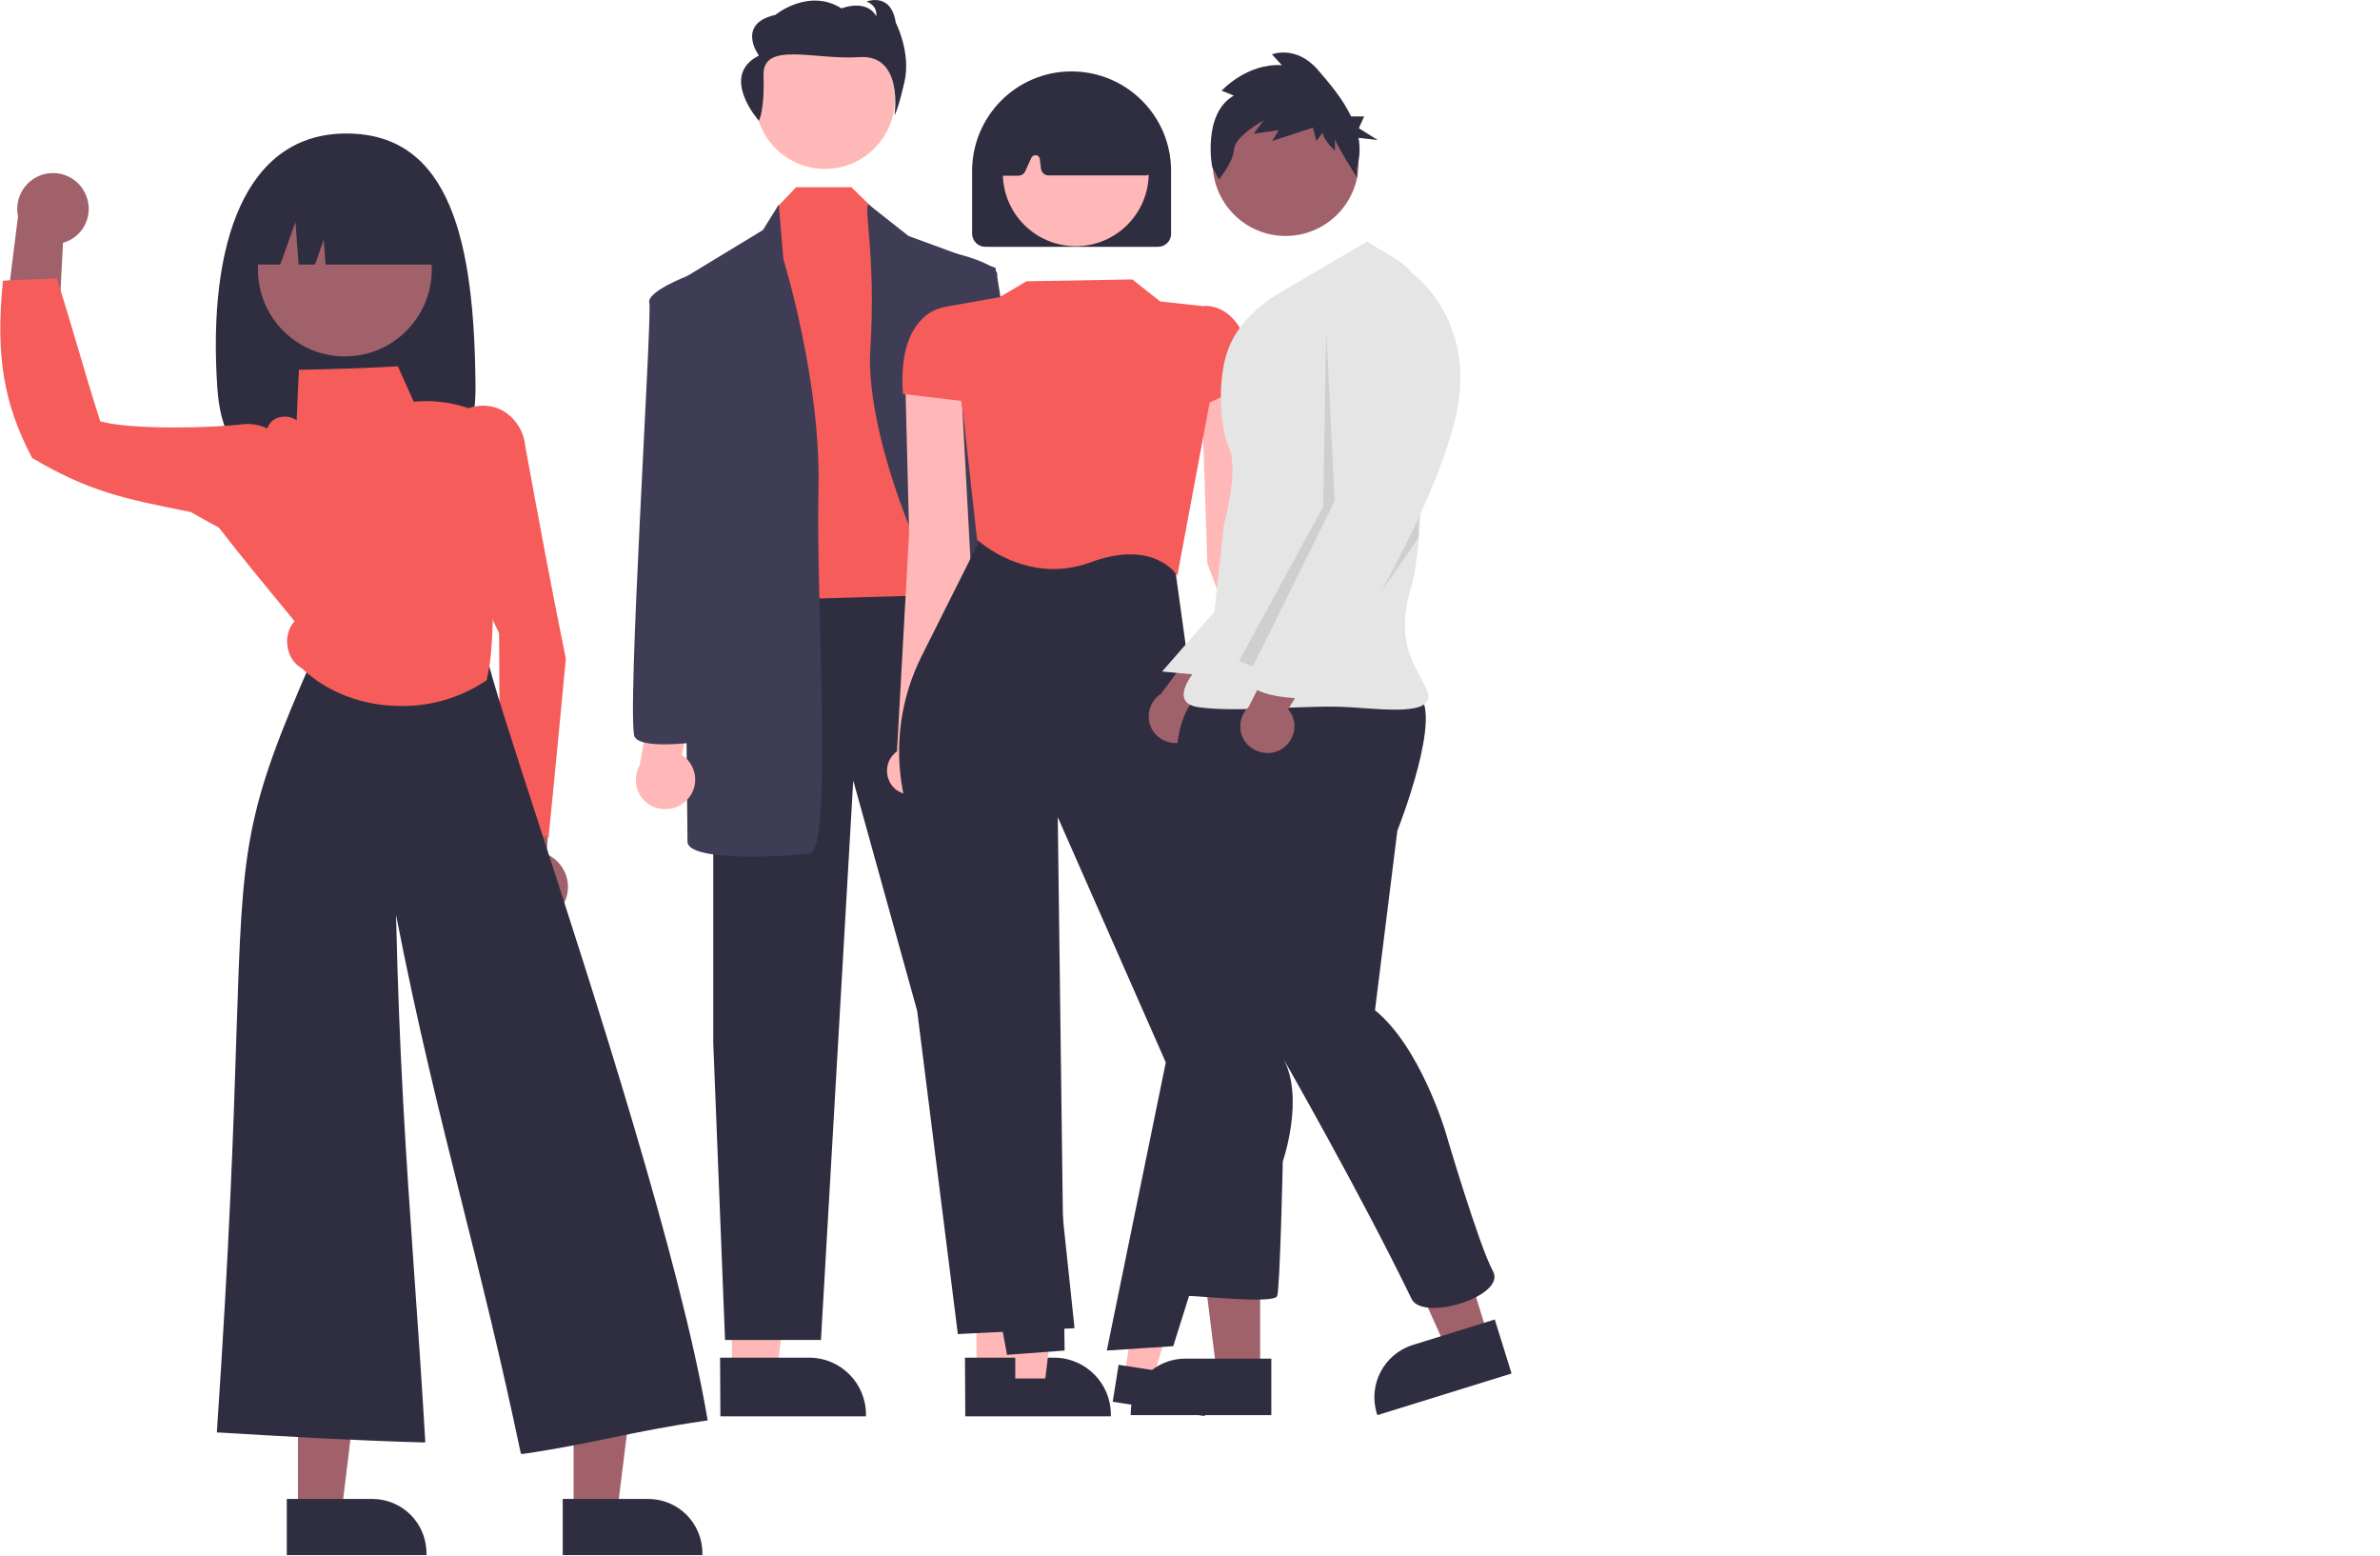
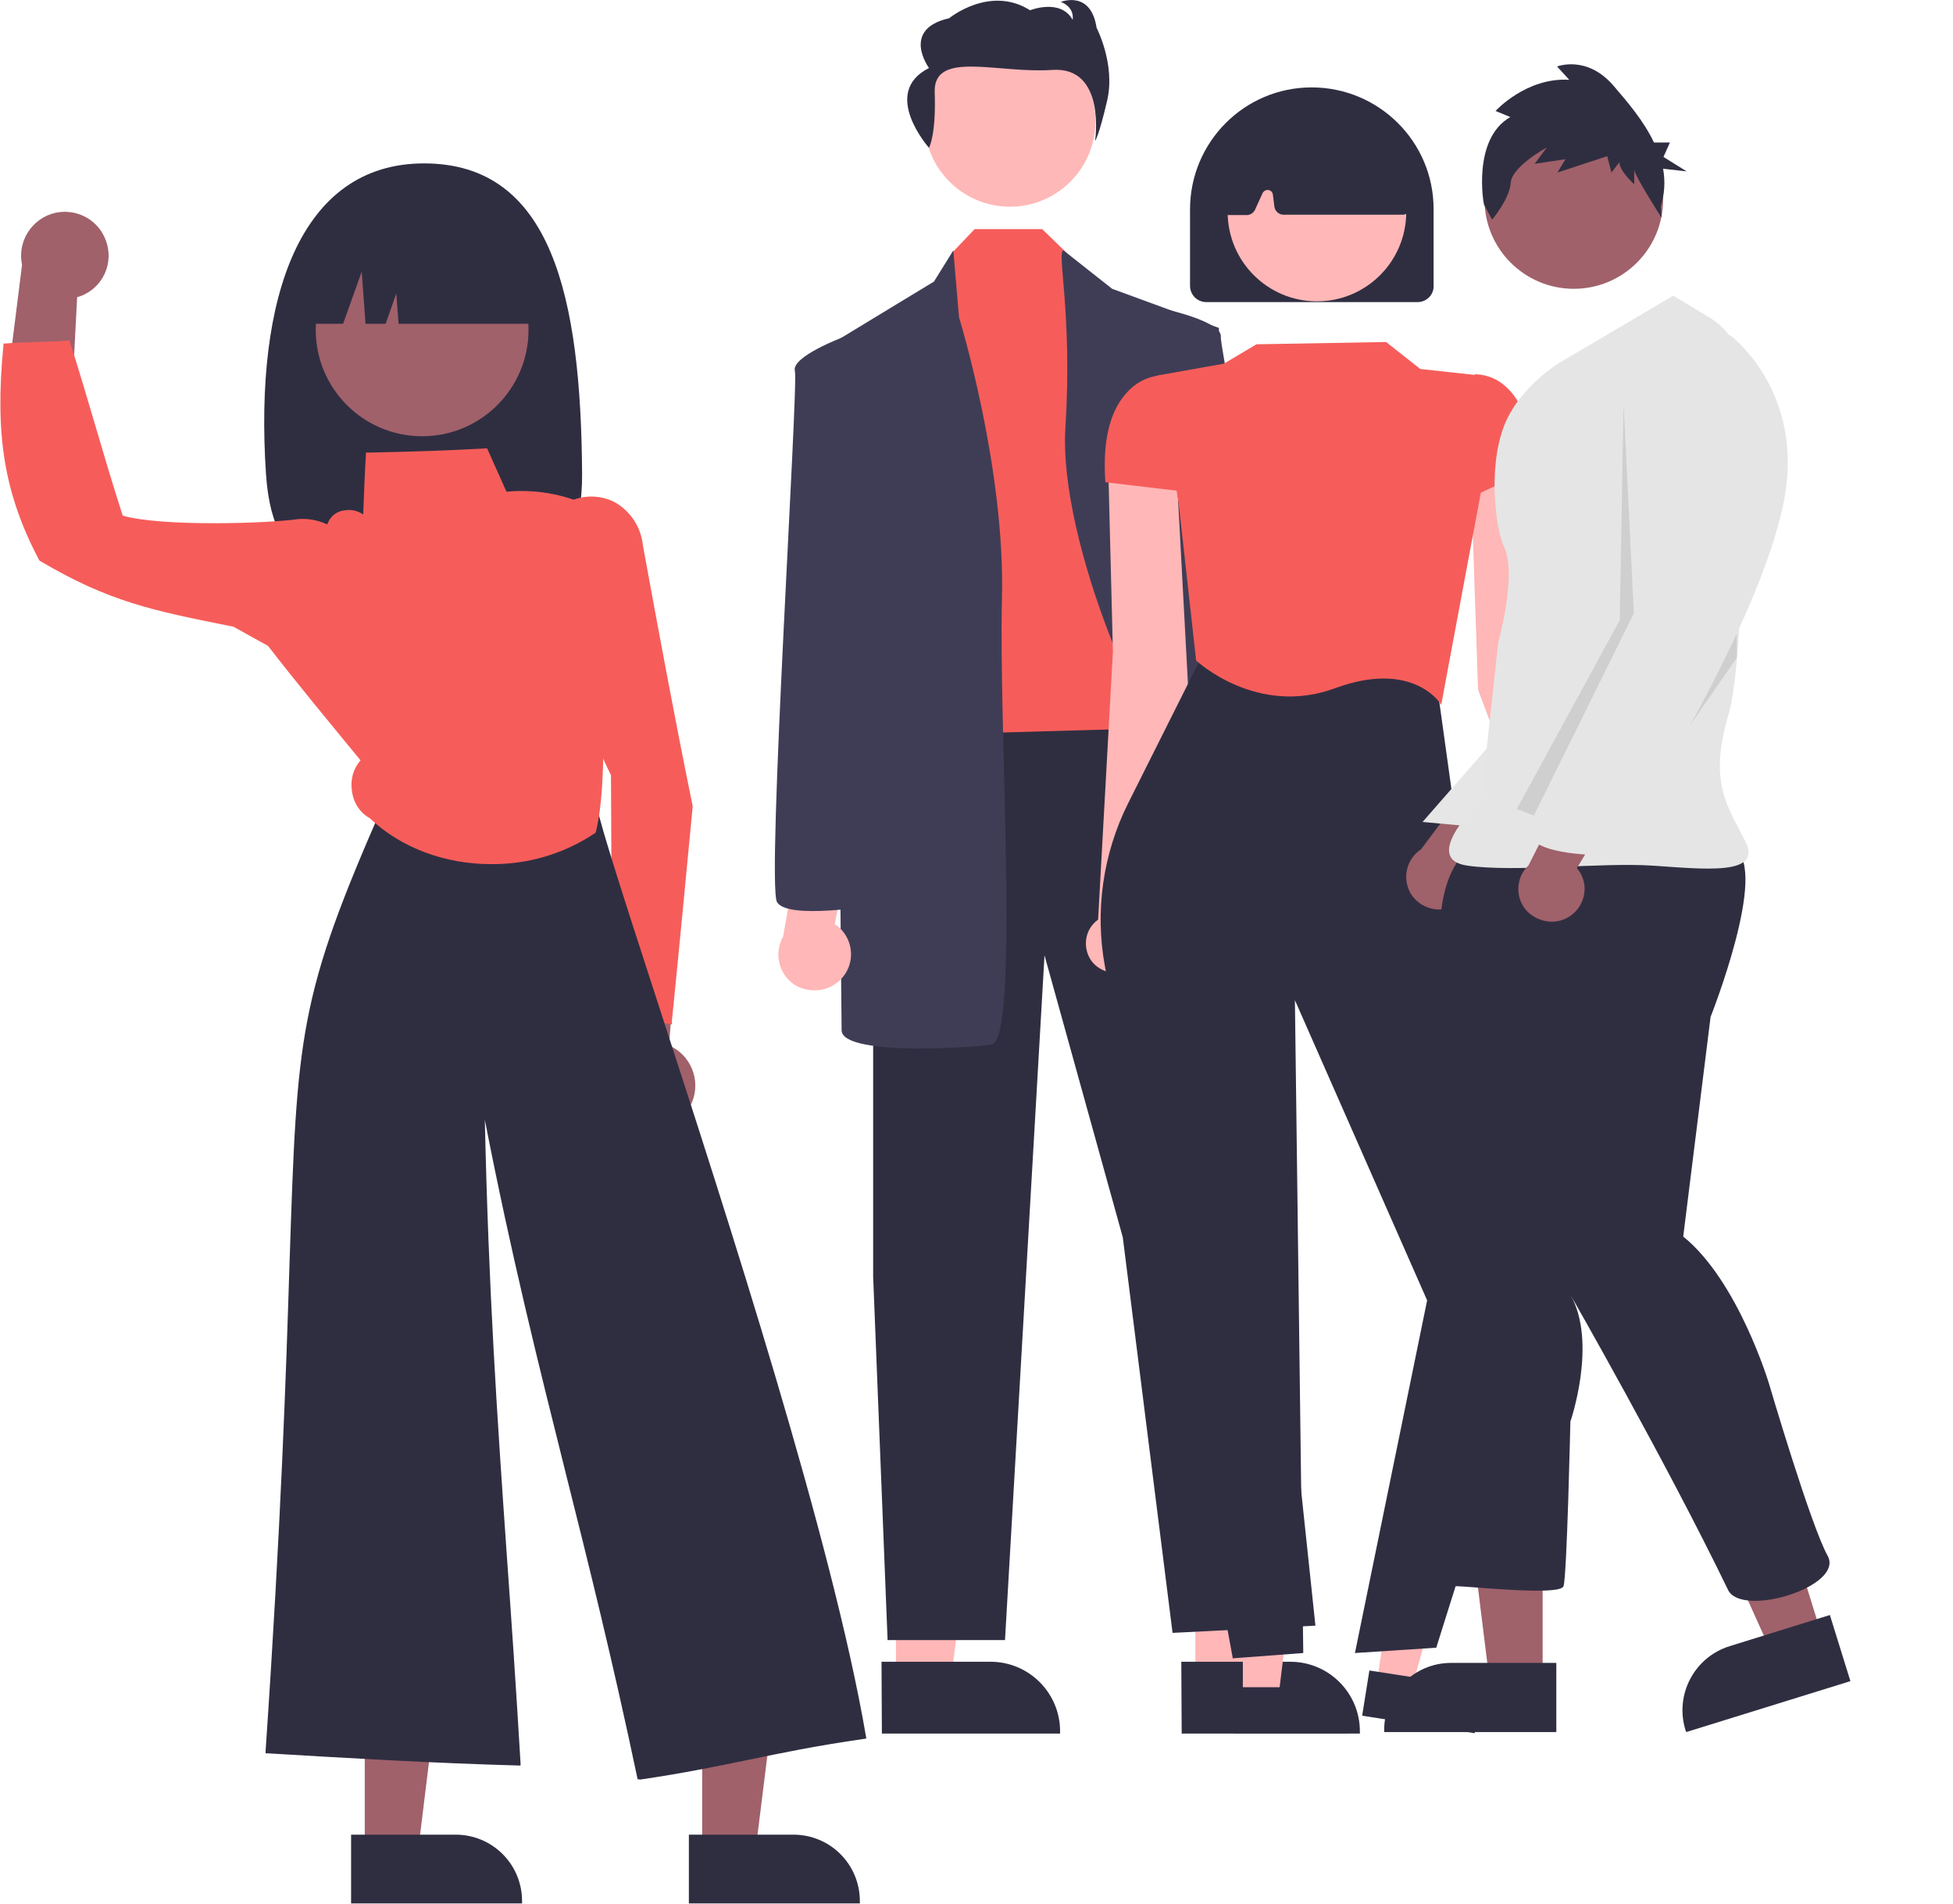
- <svg xmlns="http://www.w3.org/2000/svg" version="1.1" id="Layer_1" x="0px" y="0px" viewBox="0 0 766.8 500.9" style="enable-background:new 0 0 766.8 500.9;" xml:space="preserve">
+ <svg xmlns="http://www.w3.org/2000/svg" version="1.1" id="Layer_1" x="0px" y="0px" viewBox="0 0 514 500.9" style="enable-background:new 0 0 514 500.9;" xml:space="preserve">
  <style type="text/css">
	.st0{fill:#FFB7B7;}
	.st1{fill:#2F2E41;}
	.st2{fill:#FFB8B8;}
	.st3{fill:#F65D5A;}
	.st4{fill:#3F3D56;}
	.st5{fill:#9F616A;}
	.st6{fill:#E6E6E6;}
	.st7{fill:#A0616A;}
	.st8{fill:#E5E5E5;}
	.st9{opacity:0.1;enable-background:new    ;}
</style>
  <polygon class="st0" points="314.6,442.1 329.1,442.1 336.1,386 314.6,386 " />
  <path class="st1" d="M310.9,437.3h28.7l0,0c10.1,0,18.3,8.2,18.3,18.3v0.6H311L310.9,437.3z" />
  <polygon class="st0" points="235.8,442.1 250.3,442.1 257.2,386 235.8,386 " />
  <path class="st1" d="M232,437.3h28.7l0,0c10.1,0,18.3,8.2,18.3,18.3v0.6h-46.9L232,437.3z" />
  <polygon class="st1" points="229.8,187.6 229.8,335.9 233.6,431.6 264.5,431.6 274.9,251.4 295.5,325.6 308.6,429.7 346.2,427.8   320.8,187.6 " />
  <circle class="st2" cx="265.8" cy="31.9" r="22.5" />
  <polygon class="st3" points="256.5,60.3 250.5,66.6 244.8,193.3 311.5,191.4 295.5,80.7 281.4,67.2 274.3,60.3 " />
  <path class="st4" d="M245.8,74.1l5.1-8.2l1.5,17.6c0,0,12.2,39.4,11.3,74.1s4.7,116.3-2.8,117.3s-39.4,2.8-39.4-3.8  S219.6,90,219.6,90L245.8,74.1z" />
  <path class="st4" d="M279.9,65.9L292.7,76l28.1,10.3c0,0,0,120.1,5.6,148.2s16,31,2.8,31.9s-12.2-3.8-12.2-3.8s9.4-46.9-2.8-56.3  s-35.7-63.8-33.8-93.8S278,65.9,279.9,65.9z" />
  <path class="st1" d="M244.5,38.9c0,0,1.9-3.4,1.5-14.6s16.6-4.9,30.9-5.9s11.3,18.7,11.3,18.7s1-1.2,3.2-10.7s-2.8-19.1-2.8-19.1  c-1.5-10-9.4-6.8-9.4-6.8c3.8,1.5,3.1,4.7,3.1,4.7c-3.2-5.7-11.2-2.5-11.2-2.5c-10.6-6.7-21.3,2.1-21.3,2.1  c-12.8,2.9-5.3,13.1-5.3,13.1C231.6,24.4,244.5,38.9,244.5,38.9z" />
  <path class="st0" d="M221.4,257.6c3.6-3.8,3.4-9.8-0.4-13.4c-0.4-0.4-0.8-0.7-1.3-1l4.1-21.3l-12.4-5.6l-5.3,30.2  c-2.6,4.6-1,10.4,3.6,13C213.6,261.5,218.4,260.8,221.4,257.6L221.4,257.6z" />
  <path class="st4" d="M224.2,90.1l-2.5-1.3c0,0-13.5,5.1-12.5,8.8s-7.5,135.1-4.7,139.8s25.3,0.9,25.3,0.9L224.2,90.1z" />
  <path class="st0" d="M331.3,248.7c-4.1-3.3-4.8-9.3-1.5-13.4c0.3-0.4,0.7-0.8,1.2-1.2l-7-20.6l11.5-7.3l9.4,29.2  c3.2,4.2,2.4,10.2-1.8,13.4C339.6,251.6,334.7,251.5,331.3,248.7L331.3,248.7z" />
  <path class="st4" d="M320.3,230.8c0,0,22.8,0.6,25-4.4s-24.4-134-24-137.8s-13.6-7-13.6-7l-2.3,1.7L320.3,230.8z" />
  <path class="st0" d="M421.2,236.6L407,167.4l-6.2-51.1l-13.7,8.9l1.9,56.3l21.9,58.4c-2,3.7-0.5,8.4,3.2,10.3s8.4,0.5,10.3-3.2  C426.4,243.2,425,238.6,421.2,236.6L421.2,236.6L421.2,236.6z" />
  <path class="st0" d="M289,242l3.9-70.5l-1.3-51.5l18.2,6.8l3,56l-13.2,61c2.5,3.4,1.7,8.2-1.7,10.7c-3.4,2.5-8.2,1.7-10.7-1.7  C284.8,249.3,285.5,244.5,289,242L289,242L289,242z" />
  <polygon class="st0" points="327.1,447.1 336.4,447.1 340.8,411.2 327.1,411.2 " />
  <path class="st1" d="M324.7,444H343l0,0c6.4,0,11.7,5.2,11.7,11.7v0.4h-29.9L324.7,444z" />
  <polygon class="st0" points="362.3,443 371.5,444.4 381.3,409.7 367.8,407.6 " />
  <path class="st1" d="M360.4,439.6l18.1,2.8l0,0c6.4,1,10.7,6.9,9.7,13.3l-0.1,0.4l-29.6-4.6L360.4,439.6z" />
  <path class="st1" d="M324.4,436.4v-0.3l-33.6-181.8c-2.7-14.6-0.5-29.7,6.1-42.9l20.4-40.7l60.7,8.2l7.2,51.8l25.5,98.9v0.1  L378,433.6l-21.4,1.4l19-92.8l-34.8-79L343,435L324.4,436.4z" />
  <path class="st3" d="M379.3,185.5l-0.4-0.6c-0.1-0.1-7.4-11.2-27.5-3.8c-20.5,7.6-36.4-7.1-36.5-7.2l-0.1-0.1l-4.6-41.4l-5.5-33.6  l17.4-3.1l8.6-5.1l34.1-0.6l9,7.1l14.7,1.6l1.3,30.6l0,0L379.3,185.5z" />
  <path class="st3" d="M384.1,132.3v-26.2l4.1-7.6h0.2c3.3,0.1,6.3,1.5,8.6,3.9c4.2,4.2,6.1,11.3,5.6,21v0.2L384.1,132.3z" />
  <path class="st3" d="M312,129.4l-21.1-2.5v-0.2c-0.7-10.5,1.1-18.3,5.5-23.2c2.2-2.6,5.3-4.3,8.7-4.7h0.1l5.7,5.2L312,129.4z" />
  <path class="st1" d="M373.1,79.5h-55.6c-2.4,0-4.3-1.9-4.3-4.3V55.1c0-17.7,14.3-32.1,32-32.1s32.1,14.3,32.1,32v0.1v20.1  C377.4,77.6,375.4,79.5,373.1,79.5z" />
  <circle class="st0" cx="346.6" cy="55.8" r="23.5" />
  <path class="st1" d="M368.9,56.5h-31.1c-1.2,0-2.2-0.9-2.4-2.1l-0.4-3.2c-0.1-0.8-0.8-1.3-1.6-1.2c-0.5,0.1-0.9,0.4-1.1,0.8l-2,4.4  c-0.4,0.8-1.2,1.4-2.2,1.4h-4.7c-1.3,0-2.4-1.1-2.4-2.4c0-0.1,0-0.2,0-0.2l1.9-19.4c0.1-0.8,0.6-1.6,1.4-2c14.2-6.6,28.6-6.6,42.9,0  c0.7,0.3,1.2,1,1.4,1.8l2.8,19.4c0.2,1.3-0.7,2.5-2,2.7C369.2,56.5,369.1,56.5,368.9,56.5L368.9,56.5z" />
  <path class="st5" d="M381.7,238.8c4.5-1.6,6.8-6.5,5.2-11c-0.2-0.5-0.4-0.9-0.6-1.4l20.1-23l-15.7-2.2L374,223.5  c-4,2.6-5.1,8-2.5,12C373.8,238.8,378,240.2,381.7,238.8z" />
  <polygon class="st5" points="406,442.2 392,442.2 385.3,388.1 406,388.1 " />
  <path class="st1" d="M409.6,455.8h-45.3v-0.6c0-9.7,7.9-17.6,17.6-17.6l0,0h27.7L409.6,455.8z" />
  <polygon class="st5" points="479.5,430.5 466.1,434.6 443.7,384.9 463.5,378.8 " />
  <path class="st1" d="M487,442.4l-43.2,13.4l-0.2-0.5c-2.9-9.3,2.3-19.2,11.6-22.1l0,0l26.4-8.2L487,442.4z" />
  <path id="f1066638-9b86-4717-bcc8-db5f2da468bd-1684" class="st6" d="M395.2,192.5l-20.8,23.8l16.3,1.5L395.2,192.5z" />
  <path id="af262a15-c86f-47ab-a56c-b4ab6ae66702-1685" class="st1" d="M387.1,223.2c0,0-7.2,3.6-8.1,19.9s2.7,58.7,2.7,58.7  s-3.6,19,0,36.1s-3.6,79.5,0.9,79.5s28,2.7,28.9,0s1.8-43.3,1.8-43.3s7.2-20.8,0-33.4c0,0,25.2,44,41.5,77.7  c3.6,7.4,30.7-0.9,26.2-9s-15.4-45.2-15.4-45.2s-8.1-27.1-22.6-38.8l7.2-57.8c0,0,15.4-38.8,6.3-44.2S387.1,223.2,387.1,223.2z" />
  <circle id="fbcb1e7b-18f5-4394-a5dd-21324d3d96d7" class="st7" cx="414.2" cy="52.5" r="23.5" />
  <path id="f91d5893-36b1-4b4e-ad68-e940b5b31ca4-1686" class="st8" d="M440.4,77.8L411.2,95c0,0-11.2,6.3-15.4,17.2  c-4.4,11.6-1.9,27.9,0,31.6c3.6,7.2-1.5,25.3-1.5,25.3l-4.5,41.5c0,0-16.3,15.4-3.6,17.2s35.2-0.9,48.8,0s28.9,2.7,24.4-6.3  s-9.9-15.4-4.5-33.4c4.2-14.1,4.1-67,3.8-89.3c-0.1-6.2-3.4-12-8.7-15.2L440.4,77.8z" />
  <path id="ab5b7163-34aa-4542-8f5b-346ef47d8115-1687" class="st9" d="M427.3,106.3l2.7,55.1l-26.3,53.2l-4.5-1.7l27.1-49.7  L427.3,106.3z" />
  <path id="a0747de6-ab5b-4f6b-918c-fa029658d911-1688" class="st9" d="M457.1,173.1v-6.3l-30.7,50.6L457.1,173.1z" />
  <path id="fa11fa6f-8d0b-4738-bd9e-1b384a1b66c7-1689" class="st1" d="M397.5,30.8l-3.9-1.6c0,0,8.1-8.9,19.4-8.2l-3.2-3.5  c0,0,7.8-3.1,14.8,5c3.7,4.3,8,9.3,10.7,15h4.2l-1.7,3.8l6.1,3.8l-6.2-0.7c0.6,3.3,0.4,6.7-0.6,9.9l0.2,3c0,0-7.2-11.2-7.2-12.7v3.9  c0,0-3.9-3.5-3.9-5.8l-2.1,2.7l-1.1-4.3l-13.1,4.3l2.1-3.5l-8.1,1.2l3.2-4.3c0,0-9.2,5-9.5,9.3s-4.9,9.7-4.9,9.7l-2.1-3.9  C390.5,54.1,387.3,36.6,397.5,30.8z" />
  <path class="st5" d="M412.7,241.4c4.1-2.4,5.6-7.6,3.2-11.7c-0.3-0.4-0.5-0.9-0.9-1.2l15.7-26.2l-15.9,0.7l-12.5,24.7  c-3.5,3.3-3.6,8.8-0.3,12.2C404.9,242.7,409.3,243.4,412.7,241.4L412.7,241.4z" />
  <path id="b6ea18e9-d072-4df0-8b87-7f4e4805b6d9-1690" class="st8" d="M448.5,89.6l6.8-1.4c0,0,20.3,14.9,14,44.7s-34.3,75-34.3,75  s-6.3,8.1-8.1,9.9s-5.4,0-3.6,2.7s-2.7,4.5-2.7,4.5s-19.9,0-18.1-7.2s32.5-58.7,32.5-58.7l-4.5-47.9  C430.5,111.2,426.9,87.8,448.5,89.6z" />
  <path class="st1" d="M153.2,124.7c0.2,29.5-18.6,25-41.6,25s-39.6,4.4-41.6-25C66.9,78,79.1,43,111.6,43  C145.2,43,152.9,78,153.2,124.7z" />
  <path class="st7" d="M27.4,62.2c2.8,5.7,0.5,12.5-5.2,15.3c-0.6,0.3-1.2,0.5-1.9,0.7l-2.1,40.7l-17-12.5l4.6-36.7  C4.5,63.5,8.4,57.4,14.6,56C19.8,54.9,25.1,57.4,27.4,62.2L27.4,62.2z" />
  <path class="st7" d="M181.1,292c3.5-5.3,2-12.4-3.2-15.9c-0.6-0.4-1.2-0.7-1.8-1l3-40.6l-18.5,10.3v37c-2.1,6,1,12.6,7,14.7  C172.6,298.3,178.2,296.4,181.1,292L181.1,292z" />
  <polygon class="st7" points="96,487.4 110,487.4 116.6,433.5 96,433.5 " />
  <path class="st1" d="M92.4,482.8h27.5l0,0c9.7,0,17.5,7.8,17.5,17.5l0,0v0.6h-45L92.4,482.8z" />
  <polygon class="st7" points="184.8,487.4 198.8,487.4 205.5,433.5 184.8,433.5 " />
  <path class="st1" d="M181.3,482.8h27.5l0,0c9.7,0,17.5,7.8,17.5,17.5l0,0v0.6h-45V482.8z" />
  <path class="st3" d="M176.9,269.6l-0.6-0.1c-5.1-0.9-10.2-1.9-14.8-2.8l-0.4-0.1v-0.5c-0.1-20.7-0.2-41.3-0.3-62.1  c-10.8-21.8-15.4-46.2-13.1-70.4v-0.3l0.2-0.2c4-2.8,9.2-3.2,13.6-1.1c4.3,2.3,7.2,6.6,7.7,11.5c4.1,22.4,8.4,45.7,13.1,68.6v0.1  v0.1c-1.8,18.7-3.6,38-5.5,56.7L176.9,269.6z" />
  <path class="st1" d="M167.8,468.2l-0.1-0.5c-6.5-30.9-12.8-56.1-18.9-80.4c-7.3-29.2-14.2-56.8-21.2-92.6c1,45.1,3.2,77.5,5.8,114.8  c1.2,16.8,2.4,34.2,3.6,54.5v0.6h-0.6c-21.9-0.6-44.3-1.9-65.9-3.2h-0.6v-0.6c4.1-60.4,5.4-99.7,6.3-128.4c2-60.5,2.3-69.8,24.8-121  c0.9-1.9,6-7.7,11.6-6.8l44.3,6.9l0.1,0.4c1.3,6.3,7.5,25.4,16.1,51.9c18.4,56.6,46.1,142.1,54.8,193.1l0.1,0.6l-0.6,0.1  c-12.6,1.8-21.7,3.7-30.4,5.5c-8.3,1.7-16.9,3.5-28.5,5.2L167.8,468.2z" />
  <path class="st3" d="M129.2,227.4c-11.8,0-23.5-4.1-31.9-12.1c-2.7-1.5-4.4-4.3-4.7-7.4c-0.4-2.8,0.4-5.7,2.3-7.8  c-8.2-10-16.7-20.2-24.8-30.7l-0.2-0.3l0.3-0.5c5.3-10.2,10.8-20.7,16.1-31c0.7-1.8,2.4-3.1,4.4-3.3c1.7-0.3,3.5,0.1,4.9,1.1v-0.3  c0.2-5.3,0.4-10.5,0.7-15.5v-0.5h0.5c10.2-0.2,20.6-0.5,31-1.1h0.4l5.1,11.4c8.3-0.8,16.7,0.9,24,4.9l0.3,0.2v0.4  c-2.1,19.6-1.6,39.4,1.3,58.9c-0.2,8.9-0.3,18-2.1,25.2l-0.1,0.2l-0.2,0.1C148.4,224.7,138.9,227.5,129.2,227.4z" />
  <path class="st3" d="M85.7,177.9l-0.7-0.3c-8-4-15.9-8.4-23.6-12.7l-1.1-0.2c-20.3-4.1-31.5-6.3-49.8-17.1l-0.1-0.1l-0.1-0.1  c-9.2-17.5-11.7-32.9-9.4-56.5v-0.5h0.5c2-0.2,5.2-0.3,8.4-0.4c3-0.1,6.2-0.2,8.1-0.4h0.4l0.1,0.4c2.4,7.4,4.4,14.3,6.6,21.7  c2.2,7.5,4.5,15.3,7.3,24c10.2,2.9,37.7,2.1,46.2,0.9c5.2-0.4,10.2,1.9,13.3,6.1l0.2,0.2v0.3c-1.9,11.5-4,23-6.1,34.1L85.7,177.9z" />
  <circle class="st7" cx="111.1" cy="86.8" r="28" />
  <path class="st1" d="M79.2,85.2L79.2,85.2h11.1l4.9-13.7l1,13.7h5.3l2.8-8l0.6,8h39.3l0,0c0-16.4-13.3-29.6-29.6-29.6h-5.7  C92.4,55.5,79.2,68.8,79.2,85.2L79.2,85.2z" />
</svg>
